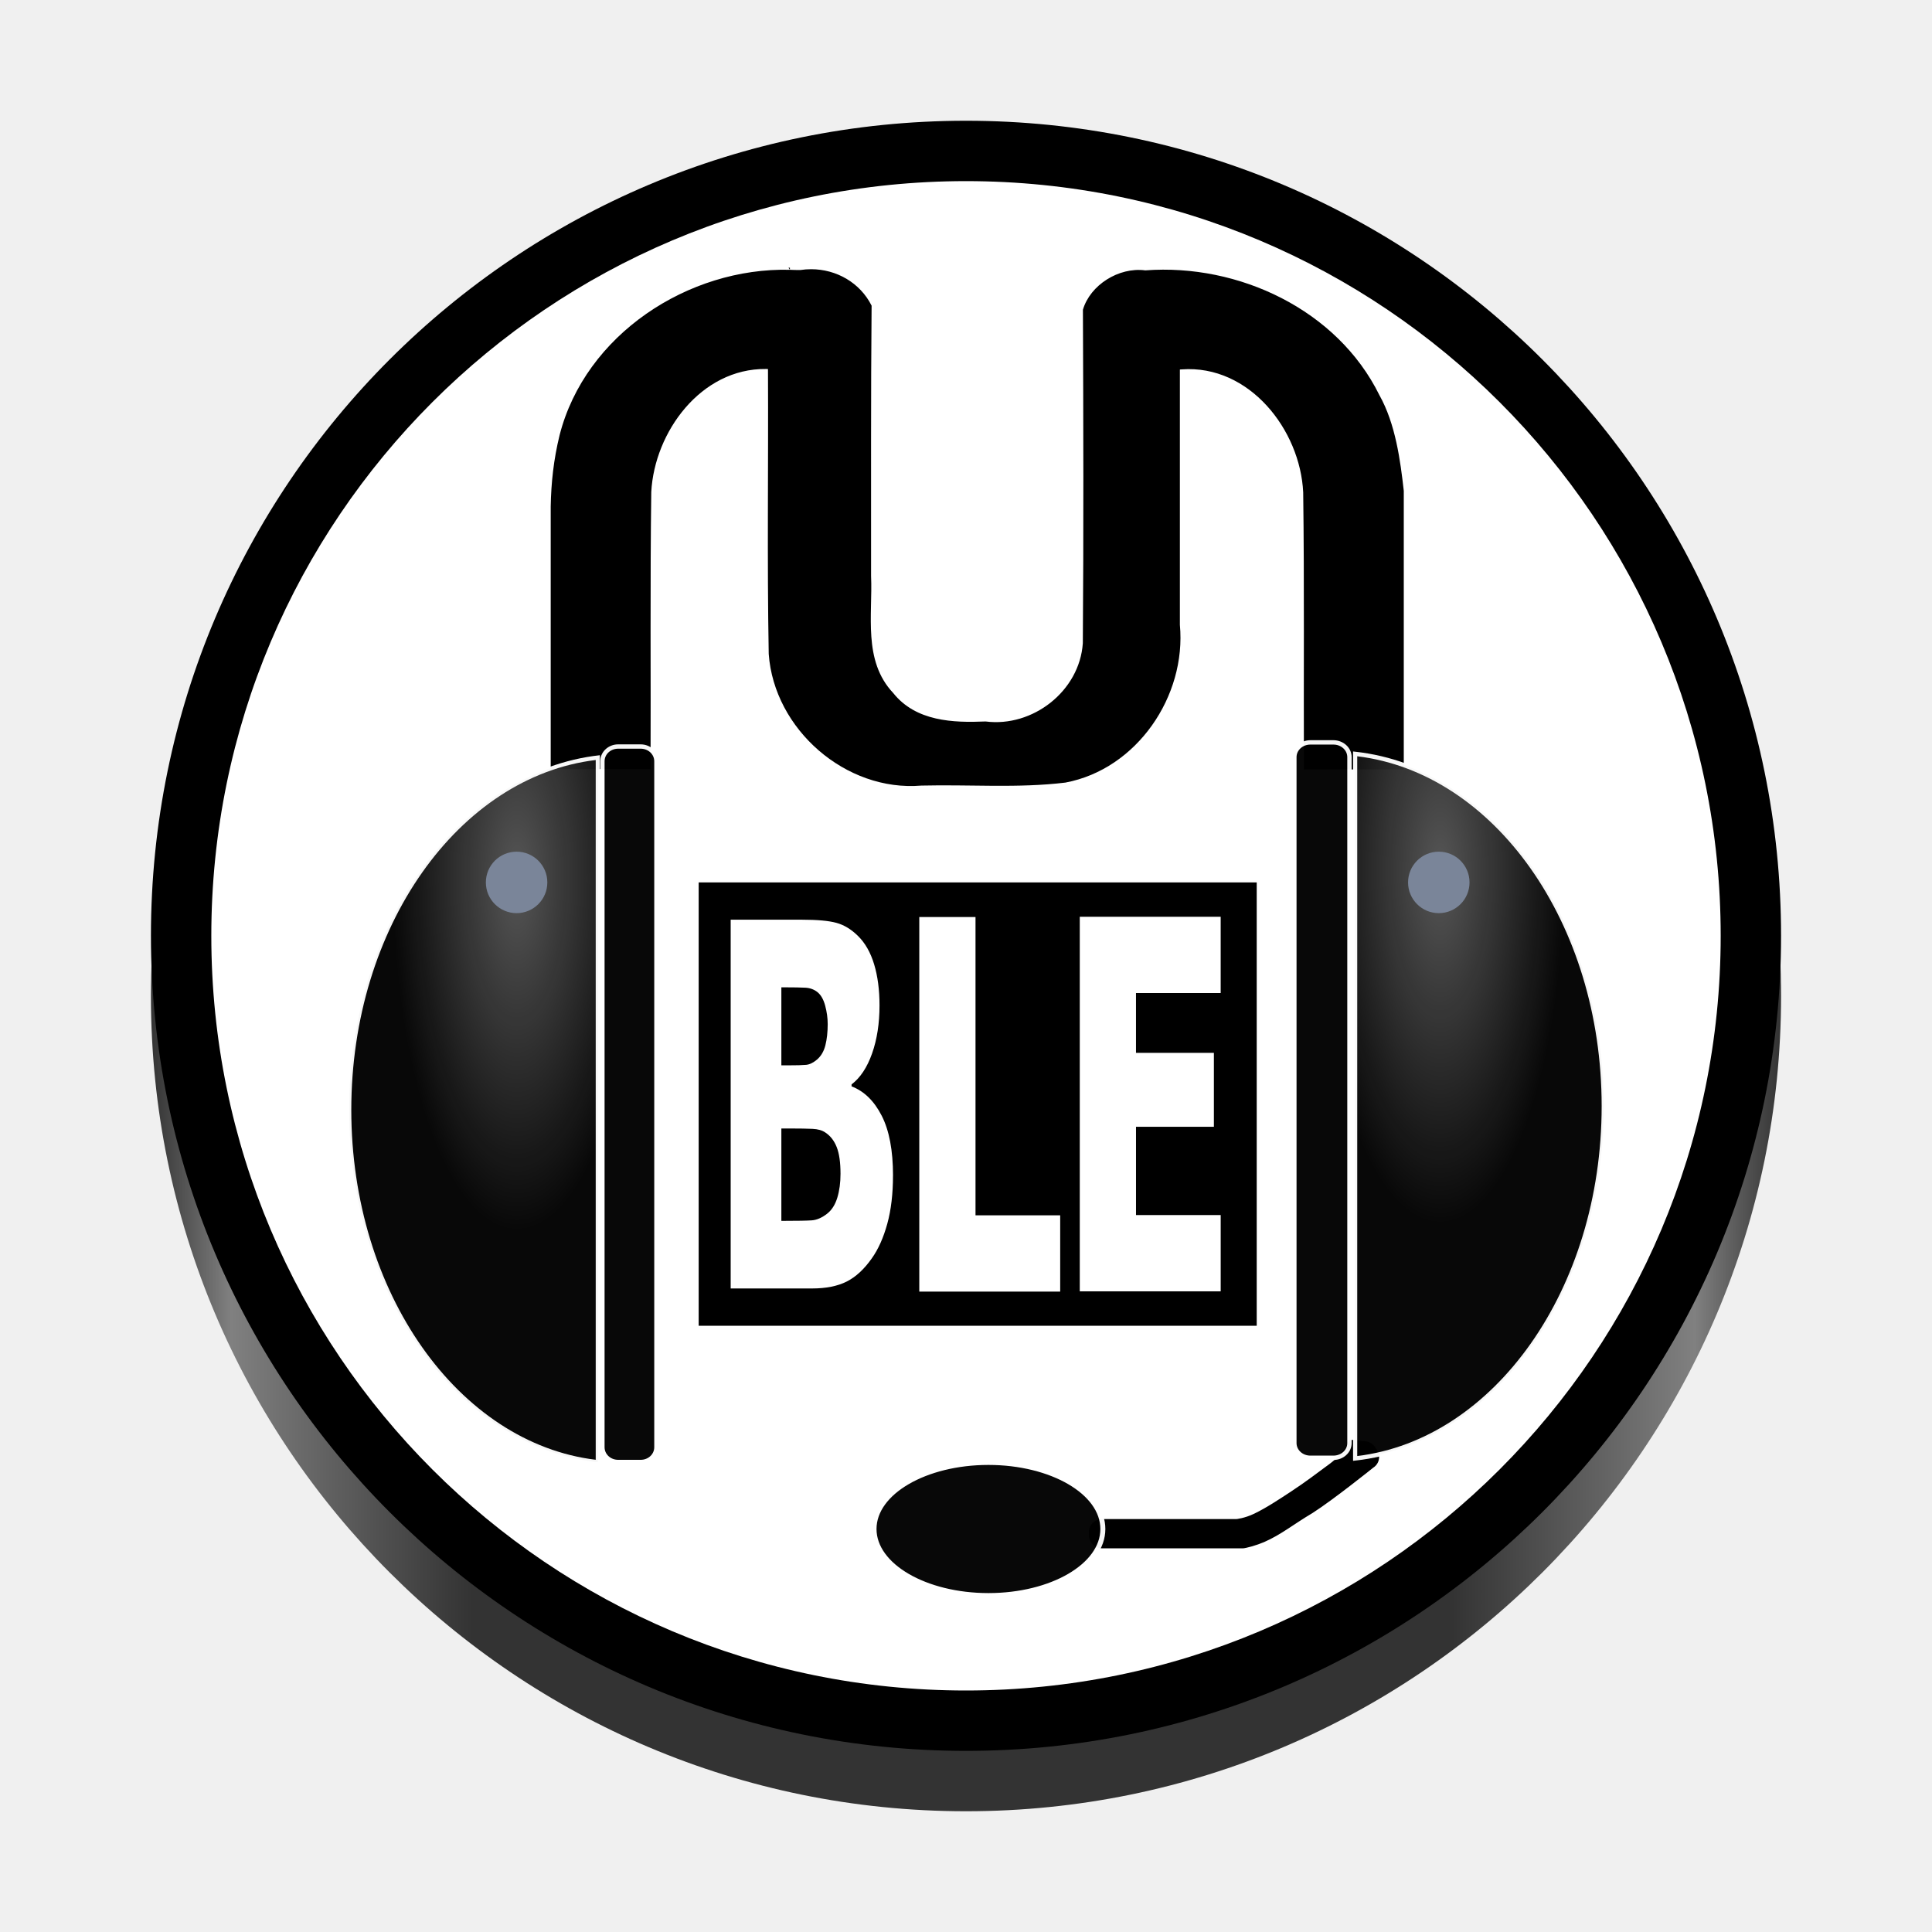
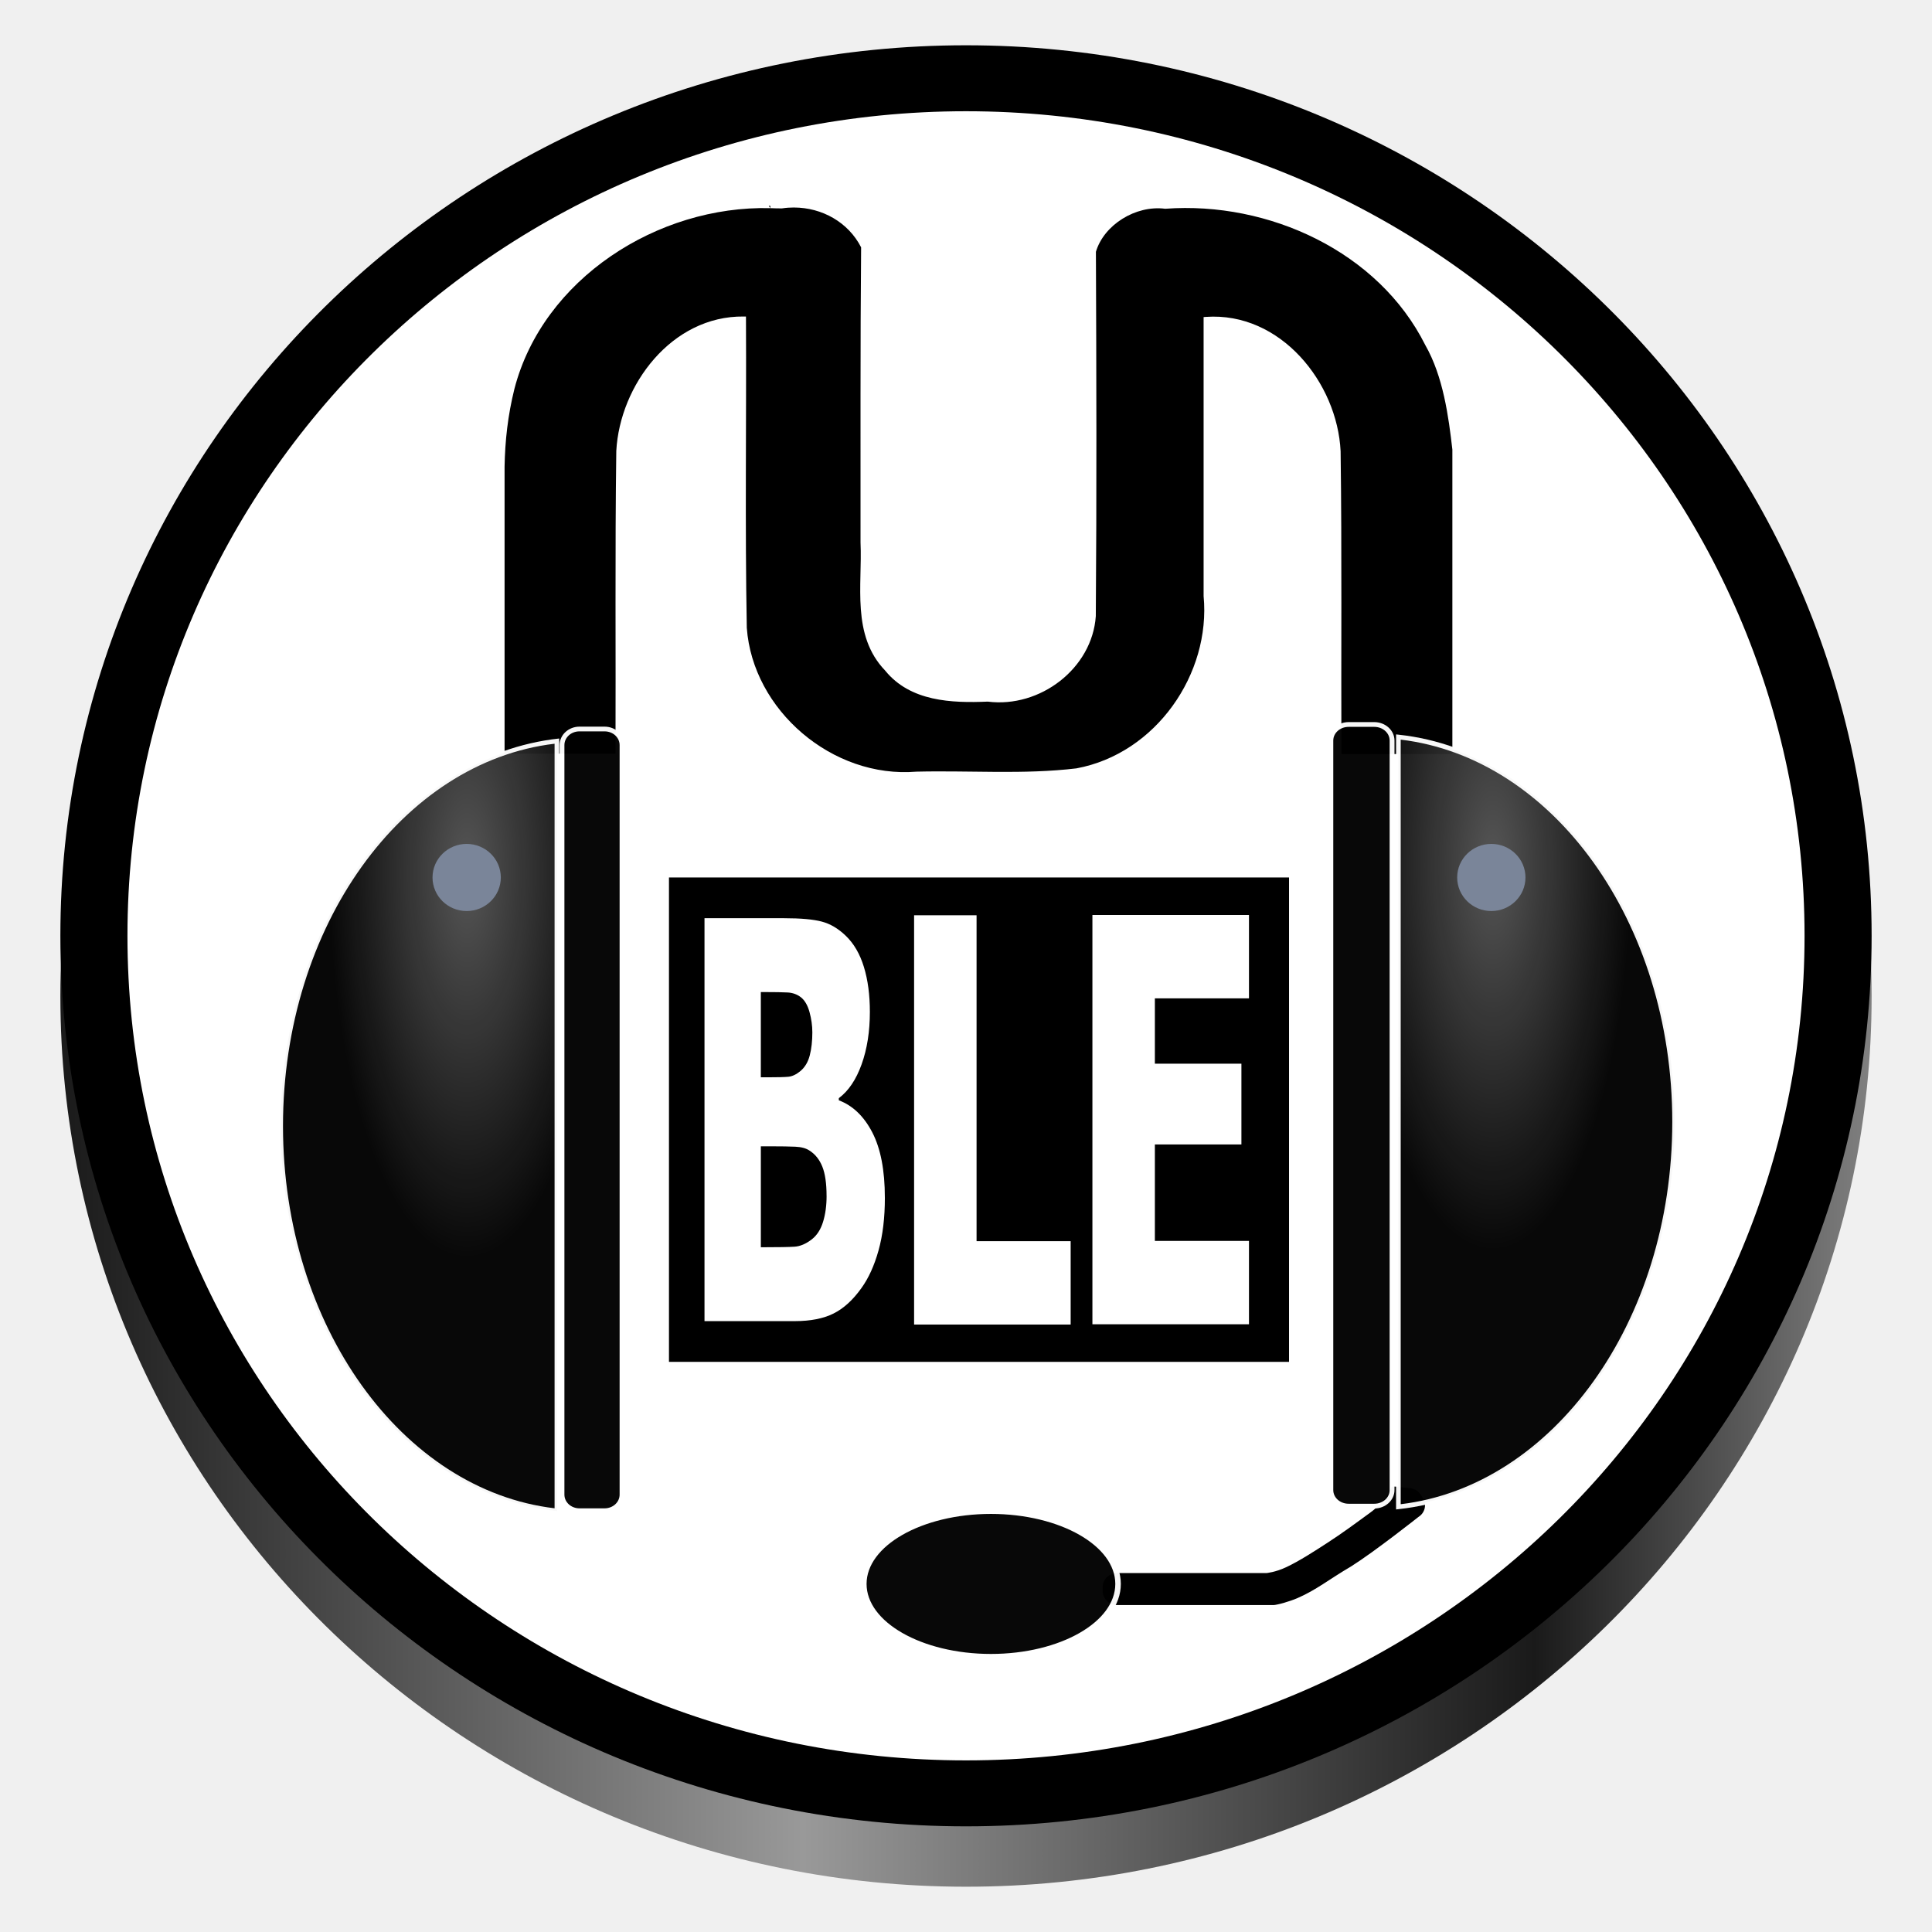
<svg xmlns="http://www.w3.org/2000/svg" xmlns:xlink="http://www.w3.org/1999/xlink" width="128" height="128" viewBox="0 0 128 128" version="1.1" id="svg60" xml:space="preserve">
  <defs id="defs40">
    <linearGradient id="linearGradient27">
-       <stop style="stop-color:#333333;stop-opacity:1;" offset="0" id="stop17" />
-       <stop style="stop-color:#808080;stop-opacity:1;" offset="0.049" id="stop18" />
-       <stop style="stop-color:#333333;stop-opacity:1;" offset="0.197" id="stop19" />
-       <stop style="stop-color:#333333;stop-opacity:1;" offset="0.798" id="stop25" />
-       <stop style="stop-color:#808080;stop-opacity:1;" offset="0.947" id="stop26" />
-       <stop style="stop-color:#333333;stop-opacity:1;" offset="1" id="stop27" />
+       <stop style="stop-color:#1a1a1a;stop-opacity:1;" offset="0" id="stop17" />
+       <stop style="stop-color:#999999;stop-opacity:1;" offset="0.41" id="stop18" />
+       <stop style="stop-color:#1a1a1a;stop-opacity:1;" offset="0.814" id="stop19" />
+       <stop style="stop-color:#808080;stop-opacity:1;" offset="1" id="stop26" />
    </linearGradient>
-     <linearGradient xlink:href="#linearGradient27" id="linearGradient1099" x1="10" y1="68" x2="118" y2="68" gradientUnits="userSpaceOnUse" gradientTransform="translate(1.5e-6,-1.999994)" />
-     <linearGradient id="linearGradient1062" x1="399.57" x2="399.57" y1="545.8" y2="517.8" gradientTransform="matrix(2.142915,0,0,2.142915,-623.0856,-1152.221)" gradientUnits="userSpaceOnUse">
+     <linearGradient xlink:href="#linearGradient27" id="linearGradient1099" x1="10" y1="68" x2="118" y2="68" gradientUnits="userSpaceOnUse" gradientTransform="matrix(1.111111,0,0,1.092593,-7.111108,-8.296287)" />
+     <linearGradient id="linearGradient1062" x1="399.57" x2="399.57" y1="545.8" y2="517.8" gradientTransform="matrix(2.381017,0,0,2.341333,-699.4285,-1264.649)" gradientUnits="userSpaceOnUse">
      <stop stop-color="#3889e9" offset="0" id="stop5635" />
      <stop stop-color="#5ea5fb" offset="1" id="stop5637" />
    </linearGradient>
    <linearGradient id="linearGradient27897">
      <stop id="stop27893" offset="0" style="stop-color:#505050;stop-opacity:1" />
      <stop id="stop27895" offset="1" style="stop-color:#000000;stop-opacity:1" />
    </linearGradient>
    <radialGradient xlink:href="#linearGradient27897" id="radialGradient31" cx="95.414" cy="67.799" fx="95.414" fy="67.799" r="8.235" gradientTransform="matrix(1,0,0,2.834727,0,-134.4572)" gradientUnits="userSpaceOnUse" />
    <radialGradient xlink:href="#linearGradient27897" id="radialGradient32" cx="34.254" cy="68.127" fx="34.254" fy="68.127" r="8.235" gradientTransform="matrix(1,0,0,2.834728,0,-134.9123)" gradientUnits="userSpaceOnUse" />
  </defs>
-   <path style="fill:url(#linearGradient1099);fill-opacity:1;stroke:none;stroke-width:0.111" d="M 64,12 C 93.826,12 118,36.174 118,66 c 0,29.826 -24.185,54 -54,54 -29.815,0 -54,-24.174 -54,-54 0,-29.826 24.174,-54 54,-54" id="path24-2" />
-   <circle fill="url(#c)" cx="64" cy="62" id="circle48" style="fill:#000000;fill-rule:evenodd;stroke-width:0.964;fill-opacity:1" r="54" />
-   <ellipse style="display:inline;opacity:0;fill:#ffffff;fill-opacity:1;fill-rule:evenodd;stroke:none;stroke-width:1.086" id="path26-9-9-8-6" cx="32.467" cy="314.625" rx="191.625" ry="191.625" />
-   <path id="path26-9" style="display:inline;fill:#ffffff;stroke:none;stroke-width:1.514;stroke-linejoin:round" d="M 114,62 A 50,50 0 0 1 64,112 50,50 0 0 1 14,62 50,50 0 0 1 64,12 50,50 0 0 1 114,62 Z" />
-   <path id="path16" style="color:#000000;fill:#000000;fill-rule:evenodd;stroke-width:1;-inkscape-stroke:none" d="M 52.334 17.736 C 52.302 17.736 52.27 17.739 52.238 17.738 L 52.332 17.869 L 52.334 17.736 z M 53.746 17.836 C 53.509 17.835 53.271 17.853 53.031 17.889 L 53.02 17.891 L 52.68 17.887 L 52.336 17.875 L 52.332 17.875 C 45.6 17.707 38.773 22.172 37.074 28.832 C 36.677 30.452 36.515 31.986 36.486 33.553 L 36.486 33.557 L 36.486 50.953 L 43.102 50.953 C 43.124 44.831 43.067 38.738 43.148 32.6 L 43.148 32.598 L 43.148 32.596 C 43.256 30.6 44.078 28.558 45.41 27.014 C 46.742 25.47 48.593 24.423 50.744 24.447 L 50.879 24.449 L 50.881 24.584 C 50.912 30.833 50.817 37.083 50.93 43.324 C 51.285 48.321 56.036 52.47 61.047 52.047 L 61.051 52.047 L 61.055 52.047 C 64.245 51.969 67.446 52.23 70.588 51.848 C 75.323 50.958 78.611 46.118 78.17 41.398 L 78.17 41.393 L 78.17 24.482 L 78.297 24.473 C 80.533 24.309 82.501 25.317 83.926 26.875 C 85.35 28.433 86.241 30.543 86.34 32.621 L 86.34 32.625 L 86.34 32.627 C 86.421 38.765 86.364 44.857 86.387 50.979 L 93.004 50.979 L 93.004 32.52 C 92.779 30.517 92.458 28.083 91.391 26.184 L 91.389 26.18 L 91.387 26.176 C 88.596 20.515 82.054 17.451 75.887 17.912 L 75.873 17.912 L 75.859 17.91 C 74.12 17.689 72.227 18.881 71.746 20.521 C 71.776 27.883 71.796 35.247 71.74 42.607 L 71.74 42.611 L 71.74 42.615 C 71.527 45.788 68.416 48.201 65.299 47.799 C 63.15 47.891 60.681 47.802 59.176 45.912 C 58.163 44.84 57.826 43.534 57.729 42.188 C 57.631 40.84 57.768 39.443 57.711 38.16 L 57.711 38.156 L 57.711 38.154 C 57.716 32.182 57.692 26.214 57.746 20.25 C 56.979 18.722 55.409 17.839 53.746 17.836 z " />
-   <g id="g32">
+   <path style="fill:url(#linearGradient1099);fill-opacity:1;stroke:none;stroke-width:0.122" d="M 64,7 C 97.14,7 124,33.412 124,66 124,98.588 97.128,125 64,125 30.872,125 4,98.588 4,66 4,33.412 30.86,7 64,7" id="path24-2" />
+   <ellipse fill="url(#c)" cx="64" cy="62" id="circle48" style="fill:#000000;fill-opacity:1;fill-rule:evenodd;stroke-width:1.062" rx="60" ry="59" />
+   <path id="path26-9" style="display:inline;fill:#ffffff;stroke:none;stroke-width:1.668;stroke-linejoin:round" d="M 119.556,62 A 55.556,54.63 0 0 1 64,116.63 55.556,54.63 0 0 1 8.444,62 55.556,54.63 0 0 1 64,7.37 55.556,54.63 0 0 1 119.556,62 Z" />
+   <path id="path16" style="color:#000000;fill:#000000;fill-rule:evenodd;stroke-width:1.102;-inkscape-stroke:none" d="m 51.038,13.638 c -0.035,-8.67e-4 -0.071,0.003 -0.106,0.002 L 51.036,13.783 Z m 1.569,0.109 c -0.264,-5.52e-4 -0.528,0.018 -0.794,0.058 l -0.013,0.002 -0.378,-0.004 -0.382,-0.013 h -0.004 C 43.556,13.606 35.97,18.484 34.082,25.761 33.642,27.53 33.461,29.207 33.429,30.919 v 0.004 19.007 h 7.35 c 0.025,-6.689 -0.038,-13.346 0.052,-20.053 v -0.002 -0.002 c 0.12,-2.181 1.033,-4.412 2.513,-6.099 1.48,-1.687 3.537,-2.831 5.927,-2.804 l 0.15,0.002 0.002,0.147 c 0.034,6.828 -0.071,13.656 0.054,20.475 0.394,5.46 5.673,9.993 11.241,9.53 h 0.004 0.004 c 3.545,-0.085 7.102,0.2 10.592,-0.218 5.261,-0.973 8.914,-6.26 8.424,-11.417 v -0.006 -18.476 l 0.141,-0.011 c 2.485,-0.178 4.671,0.922 6.254,2.625 1.583,1.703 2.573,4.008 2.682,6.278 v 0.004 0.002 c 0.09,6.707 0.027,13.363 0.052,20.051 h 7.352 v -20.168 c -0.25,-2.188 -0.607,-4.848 -1.793,-6.923 l -0.002,-0.004 -0.002,-0.004 C 91.329,16.673 84.06,13.326 77.207,13.83 h -0.015 l -0.015,-0.002 c -1.933,-0.241 -4.035,1.061 -4.57,2.853 0.033,8.043 0.055,16.089 -0.007,24.131 v 0.004 0.004 c -0.237,3.466 -3.693,6.103 -7.157,5.664 -2.387,0.1 -5.131,0.003 -6.803,-2.061 -1.125,-1.171 -1.5,-2.598 -1.608,-4.069 -0.108,-1.473 0.044,-2.999 -0.02,-4.4 v -0.004 -0.002 c 0.006,-6.525 -0.02,-13.046 0.039,-19.562 -0.852,-1.669 -2.597,-2.634 -4.444,-2.638 z" />
+   <g id="g32" transform="matrix(1.111111,0,0,1.092593,-7.11111,-5.740743)">
    <path style="color:#000000;opacity:0.967;fill:url(#radialGradient32);fill-rule:evenodd;stroke-width:1;-inkscape-stroke:none" d="M 39.606,50.188 V 96.877 C 30.384,95.865 23.136,85.801 23.136,73.533 c 0,-12.269 7.248,-22.333 16.47,-23.344 z" id="path14" />
    <path style="color:#000000;opacity:0.967;fill:#ffffff;fill-rule:evenodd;stroke-width:1;-inkscape-stroke:none" d="M 39.743,50.035 C 30.431,51.056 22.998,61.21 22.998,73.533 c 0,12.323 7.28,22.459 16.593,23.481 l 0.153,0.017 z m -0.275,0.317 v 46.362 C 30.41,95.617 23.274,85.678 23.274,73.533 c 0,-12.145 7.137,-22.084 16.194,-23.181 z" id="path15" />
  </g>
-   <g id="rect134" transform="matrix(0.2625242,0,0,0.2625242,151.3732,62.18981)" style="stroke-width:3.809">
+   <g id="rect134" transform="matrix(0.2916936,0,0,0.286832,161.0813,62.20738)" style="stroke-width:3.809">
    <path style="color:#000000;fill:#000000;fill-rule:evenodd;stroke-width:3.809;-inkscape-stroke:none" d="m -232.33,126.295 c -0.734,-0.007 -3.476,-0.604 -4.137,-0.175 0,0 -1.087,3.168 -4.834,5.956 -3.289,2.448 -6.413,4.794 -9.759,6.996 -3.005,1.976 -6.229,4.114 -9.25,5.568 -2.377,1.144 -4.32,1.311 -4.32,1.311 h -33.831 c -2.113,0 -3.845,1.667 -3.845,3.741 v 0.919 c 0,2.074 1.732,3.773 3.845,3.773 h 35.573 c 0.819,0 3.777,-0.861 5.536,-1.633 4.386,-1.924 7.244,-4.374 12.295,-7.379 5.37,-3.435 15.301,-11.43 15.301,-11.43 1.764,-1.143 2.234,-3.453 1.07,-5.184 l -0.502,-0.787 c -0.728,-1.082 -1.919,-1.662 -3.143,-1.673 z" id="path3" />
    <path style="color:#000000;fill:#ffffff;fill-rule:evenodd;stroke-width:3.809;-inkscape-stroke:none" d="m -235.652,125.439 c -0.4,0.005 -0.751,0.011 -1.102,0.238 l -0.152,0.1 -0.059,0.172 c 0,0 -1.017,3.001 -4.65,5.705 -3.291,2.449 -6.406,4.789 -9.734,6.979 -3.006,1.977 -6.218,4.103 -9.189,5.533 -2.283,1.099 -4.107,1.256 -4.125,1.258 h -33.799 c -2.389,0 -4.369,1.899 -4.369,4.266 v 0.92 c 0,2.366 1.974,4.297 4.369,4.297 h 35.574 c 0.593,0 1.483,-0.23 2.562,-0.547 1.08,-0.317 2.271,-0.728 3.184,-1.129 4.459,-1.956 7.335,-4.423 12.354,-7.408 l 0.008,-0.006 0.008,-0.004 c 5.434,-3.476 15.348,-11.463 15.348,-11.463 l -0.045,0.031 c 1.998,-1.295 2.541,-3.951 1.221,-5.916 l -0.498,-0.785 -0.004,-0.004 c -0.827,-1.23 -2.188,-1.893 -3.574,-1.906 -0.231,-0.002 -1.16,-0.149 -2.041,-0.248 -0.441,-0.049 -0.885,-0.087 -1.285,-0.082 z m 0.014,1.051 c 0.323,-0.004 0.735,0.027 1.154,0.074 0.839,0.094 1.645,0.251 2.148,0.256 1.061,0.01 2.085,0.508 2.713,1.441 l 0.498,0.781 0.004,0.006 c 1.007,1.497 0.608,3.461 -0.92,4.451 l -0.023,0.014 -0.021,0.018 c 0,0 -9.948,8.003 -15.254,11.396 -5.075,3.02 -7.917,5.45 -12.225,7.34 -0.846,0.371 -2.013,0.777 -3.057,1.084 -1.044,0.306 -2.042,0.506 -2.268,0.506 h -35.574 c -1.832,0 -3.318,-1.466 -3.318,-3.248 v -0.92 c 0,-1.782 1.481,-3.215 3.318,-3.215 h 33.854 l 0.023,-0.002 c 0,0 2.042,-0.177 4.502,-1.361 3.071,-1.478 6.307,-3.626 9.311,-5.602 3.364,-2.213 6.497,-4.567 9.785,-7.014 3.612,-2.688 4.735,-5.558 4.881,-5.945 0.041,-0.008 0.19,-0.057 0.469,-0.061 z" id="path5" />
  </g>
-   <g id="g31">
+   <g id="g31" transform="matrix(1.111111,0,0,1.092593,-7.11111,-5.740743)">
    <path style="color:#000000;opacity:0.967;fill:url(#radialGradient31);fill-rule:evenodd;stroke-width:1;-inkscape-stroke:none" d="m 89.782,49.94 v 46.688 c 9.222,-1.012 16.47,-11.075 16.47,-23.344 0,-12.269 -7.248,-22.333 -16.47,-23.344 z" id="path6" />
    <path style="color:#000000;opacity:0.967;fill:#ffffff;fill-rule:evenodd;stroke-width:1;-inkscape-stroke:none" d="m 89.644,49.787 v 0.154 46.842 l 0.153,-0.017 c 9.313,-1.022 16.593,-11.158 16.593,-23.481 0,-12.323 -7.28,-22.459 -16.593,-23.481 z m 0.276,0.317 c 9.058,1.097 16.194,11.036 16.194,23.181 0,12.145 -7.137,22.084 -16.194,23.181 z" id="path8" />
  </g>
-   <g id="path906" style="opacity:0.967;stroke-width:3.809" transform="matrix(0.2625242,0,0,0.2625242,151.3732,62.18981)">
+   <g id="path906" style="opacity:0.967;stroke-width:3.809" transform="matrix(0.2916936,0,0,0.286832,161.0813,62.20738)">
    <path style="color:#000000;fill:#000000;fill-rule:evenodd;stroke-width:3.809;-inkscape-stroke:none" d="m -298.281,148.979 a 28.875,16.8 0 0 1 -28.875,16.8 28.875,16.8 0 0 1 -28.875,-16.8 28.875,16.8 0 0 1 28.875,-16.8 28.875,16.8 0 0 1 28.875,16.8 z" id="path1" />
    <path style="color:#000000;fill:#ffffff;fill-rule:evenodd;stroke-width:3.809;-inkscape-stroke:none" d="m -327.156,131.551 c -8.073,0 -15.389,1.896 -20.734,5.006 -5.346,3.11 -8.77,7.49 -8.77,12.422 0,4.932 3.424,9.314 8.77,12.424 5.346,3.11 12.662,5.006 20.734,5.006 8.073,0 15.389,-1.896 20.734,-5.006 5.346,-3.11 8.77,-7.492 8.77,-12.424 0,-4.932 -3.424,-9.312 -8.77,-12.422 -5.346,-3.11 -12.662,-5.006 -20.734,-5.006 z m 0,1.258 c 7.875,0 14.997,1.866 20.102,4.836 5.105,2.97 8.145,6.987 8.145,11.334 0,4.347 -3.039,8.366 -8.145,11.336 -5.105,2.97 -12.227,4.836 -20.102,4.836 -7.875,0 -14.997,-1.866 -20.102,-4.836 -5.105,-2.97 -8.145,-6.989 -8.145,-11.336 0,-4.347 3.039,-8.364 8.145,-11.334 5.105,-2.97 12.227,-4.836 20.102,-4.836 z" id="path2" />
  </g>
-   <g id="rect908-1" style="opacity:0.967;stroke-width:3.809" transform="matrix(0.2625242,0,0,0.2625242,151.3732,62.18981)">
+   <g id="rect908-1" style="opacity:0.967;stroke-width:3.809" transform="matrix(0.2916936,0,0,0.286832,161.0813,62.20738)">
    <path style="color:#000000;fill:#000000;fill-rule:evenodd;stroke-width:3.809;-inkscape-stroke:none" d="m -245.898,-49.537 h 5.795 c 2.247,0 4.056,1.658 4.056,3.717 V 127.292 c 0,2.059 -1.809,3.717 -4.056,3.717 h -5.795 c -2.247,0 -4.056,-1.658 -4.056,-3.717 V -45.82 c 0,-2.059 1.809,-3.717 4.056,-3.717 z" id="path9" />
    <path style="color:#000000;fill:#ffffff;fill-rule:evenodd;stroke-width:3.809;-inkscape-stroke:none" d="m -245.898,-50.088 c -2.518,0 -4.607,1.885 -4.607,4.268 V 127.293 c 0,2.382 2.089,4.268 4.607,4.268 h 5.795 c 2.518,0 4.607,-1.885 4.607,-4.268 V -45.82 c 0,-2.382 -2.089,-4.268 -4.607,-4.268 z m 0,1.102 h 5.795 c 1.976,0 3.506,1.43 3.506,3.166 V 127.293 c 0,1.736 -1.53,3.166 -3.506,3.166 h -5.795 c -1.976,0 -3.504,-1.43 -3.504,-3.166 V -45.82 c 0,-1.736 1.528,-3.166 3.504,-3.166 z" id="path11" />
  </g>
-   <g id="rect908-1-6" style="opacity:0.967;stroke-width:3.809" transform="matrix(0.2625242,0,0,0.2625242,151.3732,62.18981)">
+   <g id="rect908-1-6" style="opacity:0.967;stroke-width:3.809" transform="matrix(0.2916936,0,0,0.286832,161.0813,62.20738)">
    <path style="color:#000000;fill:#000000;fill-rule:evenodd;stroke-width:3.809;-inkscape-stroke:none" d="m -420.601,-48.492 h 5.679 c 2.202,0 3.975,1.658 3.975,3.717 v 173.123 c 0,2.059 -1.773,3.717 -3.975,3.717 h -5.679 c -2.202,0 -3.975,-1.658 -3.975,-3.717 V -44.775 c 0,-2.059 1.773,-3.717 3.975,-3.717 z" id="path12" />
    <path style="color:#000000;fill:#ffffff;fill-rule:evenodd;stroke-width:3.809;-inkscape-stroke:none" d="m -420.602,-49.039 c -2.476,0 -4.521,1.891 -4.521,4.264 V 128.348 c 0,2.373 2.045,4.264 4.521,4.264 h 5.68 c 2.476,0 4.521,-1.891 4.521,-4.264 V -44.775 c 0,-2.373 -2.045,-4.264 -4.521,-4.264 z m 0,1.092 h 5.68 c 1.928,0 3.428,1.426 3.428,3.172 V 128.348 c 0,1.746 -1.499,3.172 -3.428,3.172 h -5.68 c -1.928,0 -3.43,-1.426 -3.43,-3.172 V -44.775 c 0,-1.746 1.501,-3.172 3.43,-3.172 z" id="path13" />
  </g>
-   <path id="rect287" style="display:inline;fill-rule:evenodd;stroke-width:1" d="M 46.289,58.462 H 83.261 V 87.835 H 46.289 Z" />
-   <path id="path1297" style="font-style:normal;font-variant:normal;font-weight:bold;font-stretch:normal;font-size:64px;font-family:Tahoma;-inkscape-font-specification:'Tahoma Bold';text-align:center;text-anchor:middle;display:inline;fill:#ffffff;fill-opacity:1;stroke:none;stroke-width:1.484" d="m 59.163,77.882 c -1e-5,1.214 -0.126,2.281 -0.379,3.2 -0.253,0.919 -0.593,1.679 -1.02,2.281 -0.506,0.722 -1.061,1.236 -1.666,1.542 -0.605,0.306 -1.374,0.459 -2.307,0.459 h -5.382 V 60.933 h 4.75 c 0.987,2e-5 1.735,0.068 2.244,0.205 0.509,0.137 0.986,0.424 1.431,0.861 0.482,0.47 0.841,1.099 1.079,1.887 0.238,0.788 0.357,1.696 0.357,2.724 -10e-6,1.192 -0.164,2.253 -0.492,3.183 -0.328,0.93 -0.781,1.613 -1.359,2.051 v 0.131 c 0.831,0.317 1.496,0.965 1.996,1.944 0.5,0.979 0.749,2.3 0.75,3.963 z M 54.837,67.841 c -1e-5,-0.394 -0.056,-0.799 -0.167,-1.214 -0.111,-0.416 -0.284,-0.716 -0.519,-0.902 -0.223,-0.175 -0.486,-0.271 -0.79,-0.287 -0.304,-0.016 -0.757,-0.025 -1.359,-0.025 h -0.235 v 5.169 h 0.424 c 0.578,1e-5 0.983,-0.011 1.215,-0.033 0.232,-0.022 0.471,-0.137 0.718,-0.345 0.271,-0.23 0.458,-0.547 0.56,-0.952 0.102,-0.405 0.153,-0.875 0.154,-1.411 z m 0.849,9.927 c -10e-6,-0.755 -0.084,-1.345 -0.253,-1.772 -0.169,-0.427 -0.421,-0.749 -0.759,-0.968 -0.205,-0.142 -0.486,-0.222 -0.844,-0.238 -0.358,-0.016 -0.838,-0.025 -1.44,-0.025 h -0.623 v 6.12 h 0.181 c 0.879,1e-5 1.487,-0.011 1.824,-0.033 0.337,-0.022 0.68,-0.17 1.029,-0.443 0.307,-0.241 0.531,-0.593 0.673,-1.058 0.141,-0.465 0.212,-0.993 0.212,-1.583 z" />
-   <path style="display:inline;fill:#ffffff;fill-opacity:1;stroke:none;stroke-width:1" d="m 60.905,60.755 v 24.817 h 3.708 0.016 5.611 V 80.518 H 64.63 V 60.755 Z" id="rect3178" />
-   <path style="display:inline;fill:#ffffff;fill-opacity:1;stroke:none;stroke-width:1" d="m 71.538,60.738 v 24.817 h 3.725 5.611 v -5.054 h -5.611 v -5.849 h 5.16 V 69.754 H 75.262 V 65.792 h 5.611 v -5.054 h -5.611 -0.016 z" id="rect3178-7" />
-   <circle cx="235.3" cy="-12.669" r="0" fill="url(#linearGradient1062)" stroke-width="1.572" id="circle5662" style="display:inline;fill:url(#linearGradient1062);enable-background:new" />
-   <circle r="2.036" transform="scale(1,-1)" cy="-58.462" cx="95.324" id="circle21711-7-41-9-5" style="color:#000000;display:inline;overflow:visible;visibility:visible;fill:#7a8599;fill-opacity:1;fill-rule:nonzero;stroke:none;stroke-width:0.38;marker:none;enable-background:new" />
-   <circle r="2.036" transform="scale(1,-1)" cy="-58.462" cx="34.226" id="circle21711-7-41-9-3" style="color:#000000;display:inline;overflow:visible;visibility:visible;fill:#7a8599;fill-opacity:1;fill-rule:nonzero;stroke:none;stroke-width:0.38;marker:none;enable-background:new" />
+   <path id="rect287" style="display:inline;fill-rule:evenodd;stroke-width:1.102" d="M 44.321,58.135 H 85.402 V 90.227 H 44.321 Z" />
+   <path id="path1297" style="font-style:normal;font-variant:normal;font-weight:bold;font-stretch:normal;font-size:64px;font-family:Tahoma;-inkscape-font-specification:'Tahoma Bold';text-align:center;text-anchor:middle;display:inline;fill:#ffffff;fill-opacity:1;stroke:none;stroke-width:1.635" d="m 58.625,79.353 c -1.1e-5,1.327 -0.14,2.492 -0.421,3.496 -0.281,1.004 -0.659,1.835 -1.134,2.492 -0.562,0.789 -1.179,1.351 -1.851,1.685 -0.672,0.335 -1.527,0.502 -2.564,0.502 h -5.98 V 60.834 h 5.278 c 1.097,2.2e-5 1.928,0.075 2.493,0.224 0.565,0.149 1.095,0.463 1.59,0.941 0.535,0.514 0.935,1.201 1.199,2.062 0.264,0.861 0.396,1.853 0.396,2.976 -1.1e-5,1.303 -0.182,2.462 -0.547,3.478 -0.365,1.016 -0.868,1.763 -1.51,2.241 v 0.143 c 0.923,0.347 1.662,1.055 2.217,2.124 0.555,1.07 0.833,2.513 0.833,4.33 z M 53.819,68.381 c -1.2e-5,-0.43 -0.062,-0.872 -0.186,-1.327 -0.124,-0.454 -0.316,-0.783 -0.577,-0.986 -0.248,-0.191 -0.54,-0.296 -0.878,-0.314 -0.338,-0.018 -0.841,-0.027 -1.51,-0.027 h -0.261 v 5.647 h 0.472 c 0.642,1.1e-5 1.092,-0.012 1.35,-0.036 0.258,-0.024 0.523,-0.149 0.798,-0.376 0.301,-0.251 0.508,-0.598 0.622,-1.04 0.114,-0.442 0.171,-0.956 0.171,-1.542 z m 0.943,10.846 c -1.1e-5,-0.825 -0.094,-1.47 -0.281,-1.936 -0.187,-0.466 -0.468,-0.819 -0.843,-1.058 -0.227,-0.155 -0.54,-0.242 -0.938,-0.26 -0.398,-0.018 -0.931,-0.027 -1.6,-0.027 h -0.692 v 6.687 h 0.201 c 0.977,1.1e-5 1.652,-0.012 2.027,-0.036 0.375,-0.024 0.756,-0.185 1.144,-0.484 0.341,-0.263 0.59,-0.648 0.748,-1.156 0.157,-0.508 0.236,-1.085 0.236,-1.73 z" />
+   <path style="display:inline;fill:#ffffff;fill-opacity:1;stroke:none;stroke-width:1.102" d="m 60.561,60.639 v 27.115 h 4.12 0.018 6.235 V 82.232 H 64.7 V 60.639 Z" id="rect3178" />
+   <path style="display:inline;fill:#ffffff;fill-opacity:1;stroke:none;stroke-width:1.102" d="m 72.375,60.621 v 27.115 h 4.138 6.235 v -5.522 h -6.235 v -6.391 h 5.734 v -5.351 h -5.734 V 66.143 h 6.235 v -5.522 h -6.235 -0.018 z" id="rect3178-7" />
+   <circle cx="254.334" cy="-19.583" r="0" fill="url(#linearGradient1062)" stroke-width="1.732" id="circle5662" style="display:inline;fill:url(#linearGradient1062);enable-background:new" />
+   <ellipse transform="scale(1,-1)" cy="-58.135" cx="98.804" id="circle21711-7-41-9-5" style="color:#000000;display:inline;overflow:visible;visibility:visible;fill:#7a8599;fill-opacity:1;fill-rule:nonzero;stroke:none;stroke-width:0.419;marker:none;enable-background:new" rx="2.262" ry="2.224" />
+   <ellipse transform="scale(1,-1)" cy="-58.135" cx="30.918" id="circle21711-7-41-9-3" style="color:#000000;display:inline;overflow:visible;visibility:visible;fill:#7a8599;fill-opacity:1;fill-rule:nonzero;stroke:none;stroke-width:0.419;marker:none;enable-background:new" rx="2.262" ry="2.224" />
</svg>
